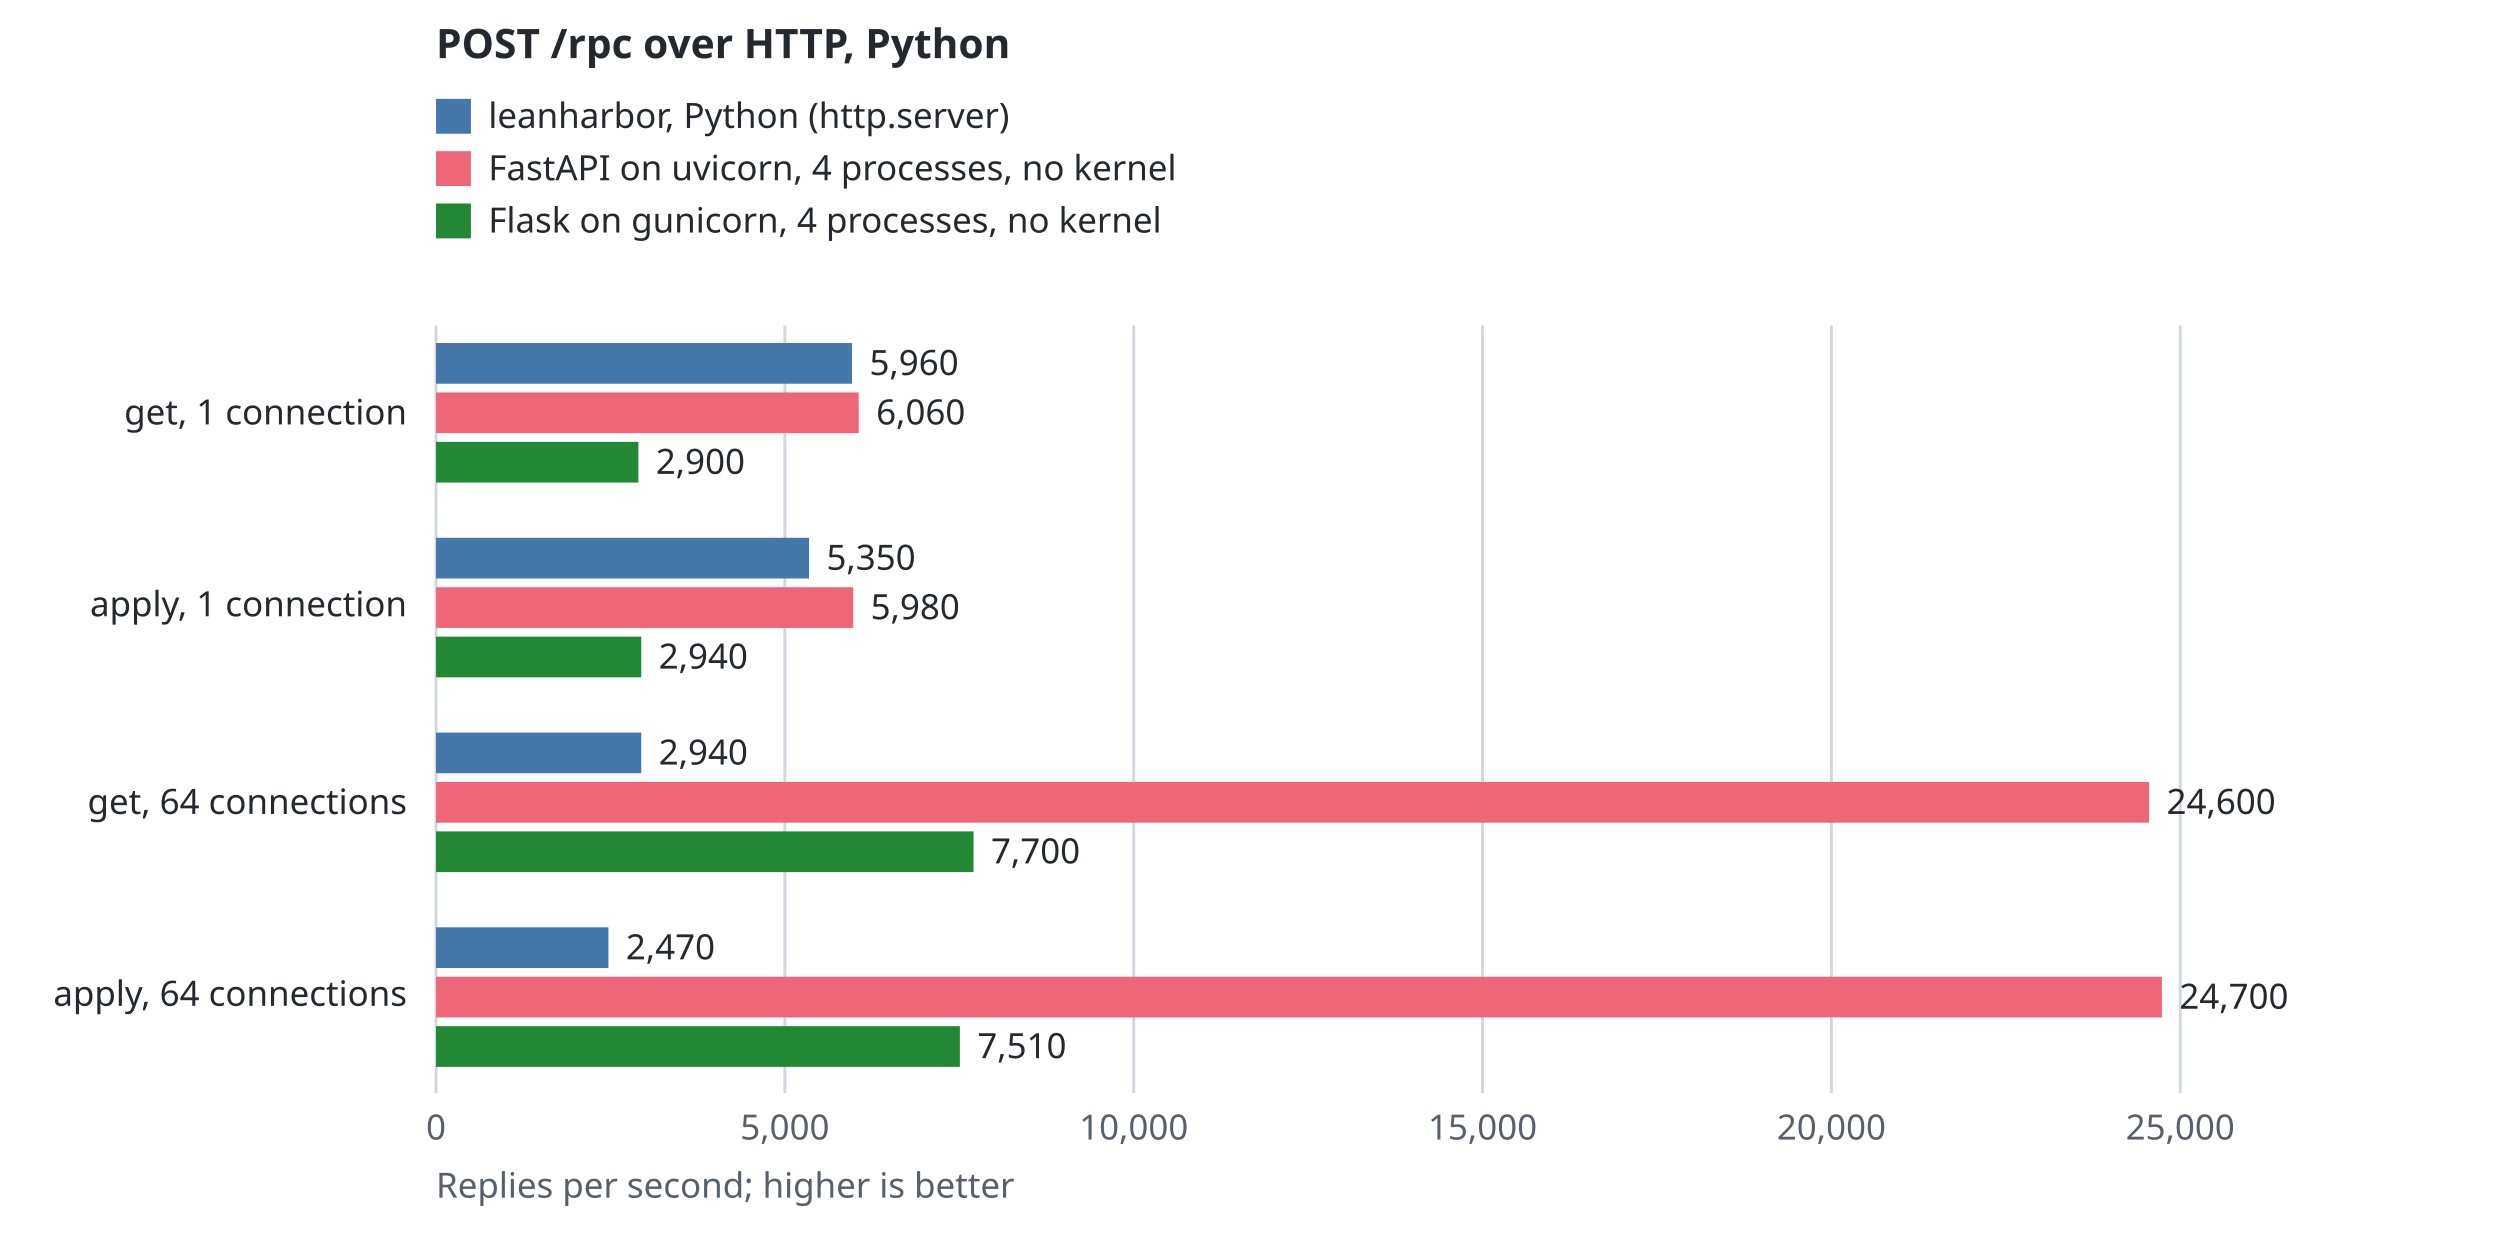
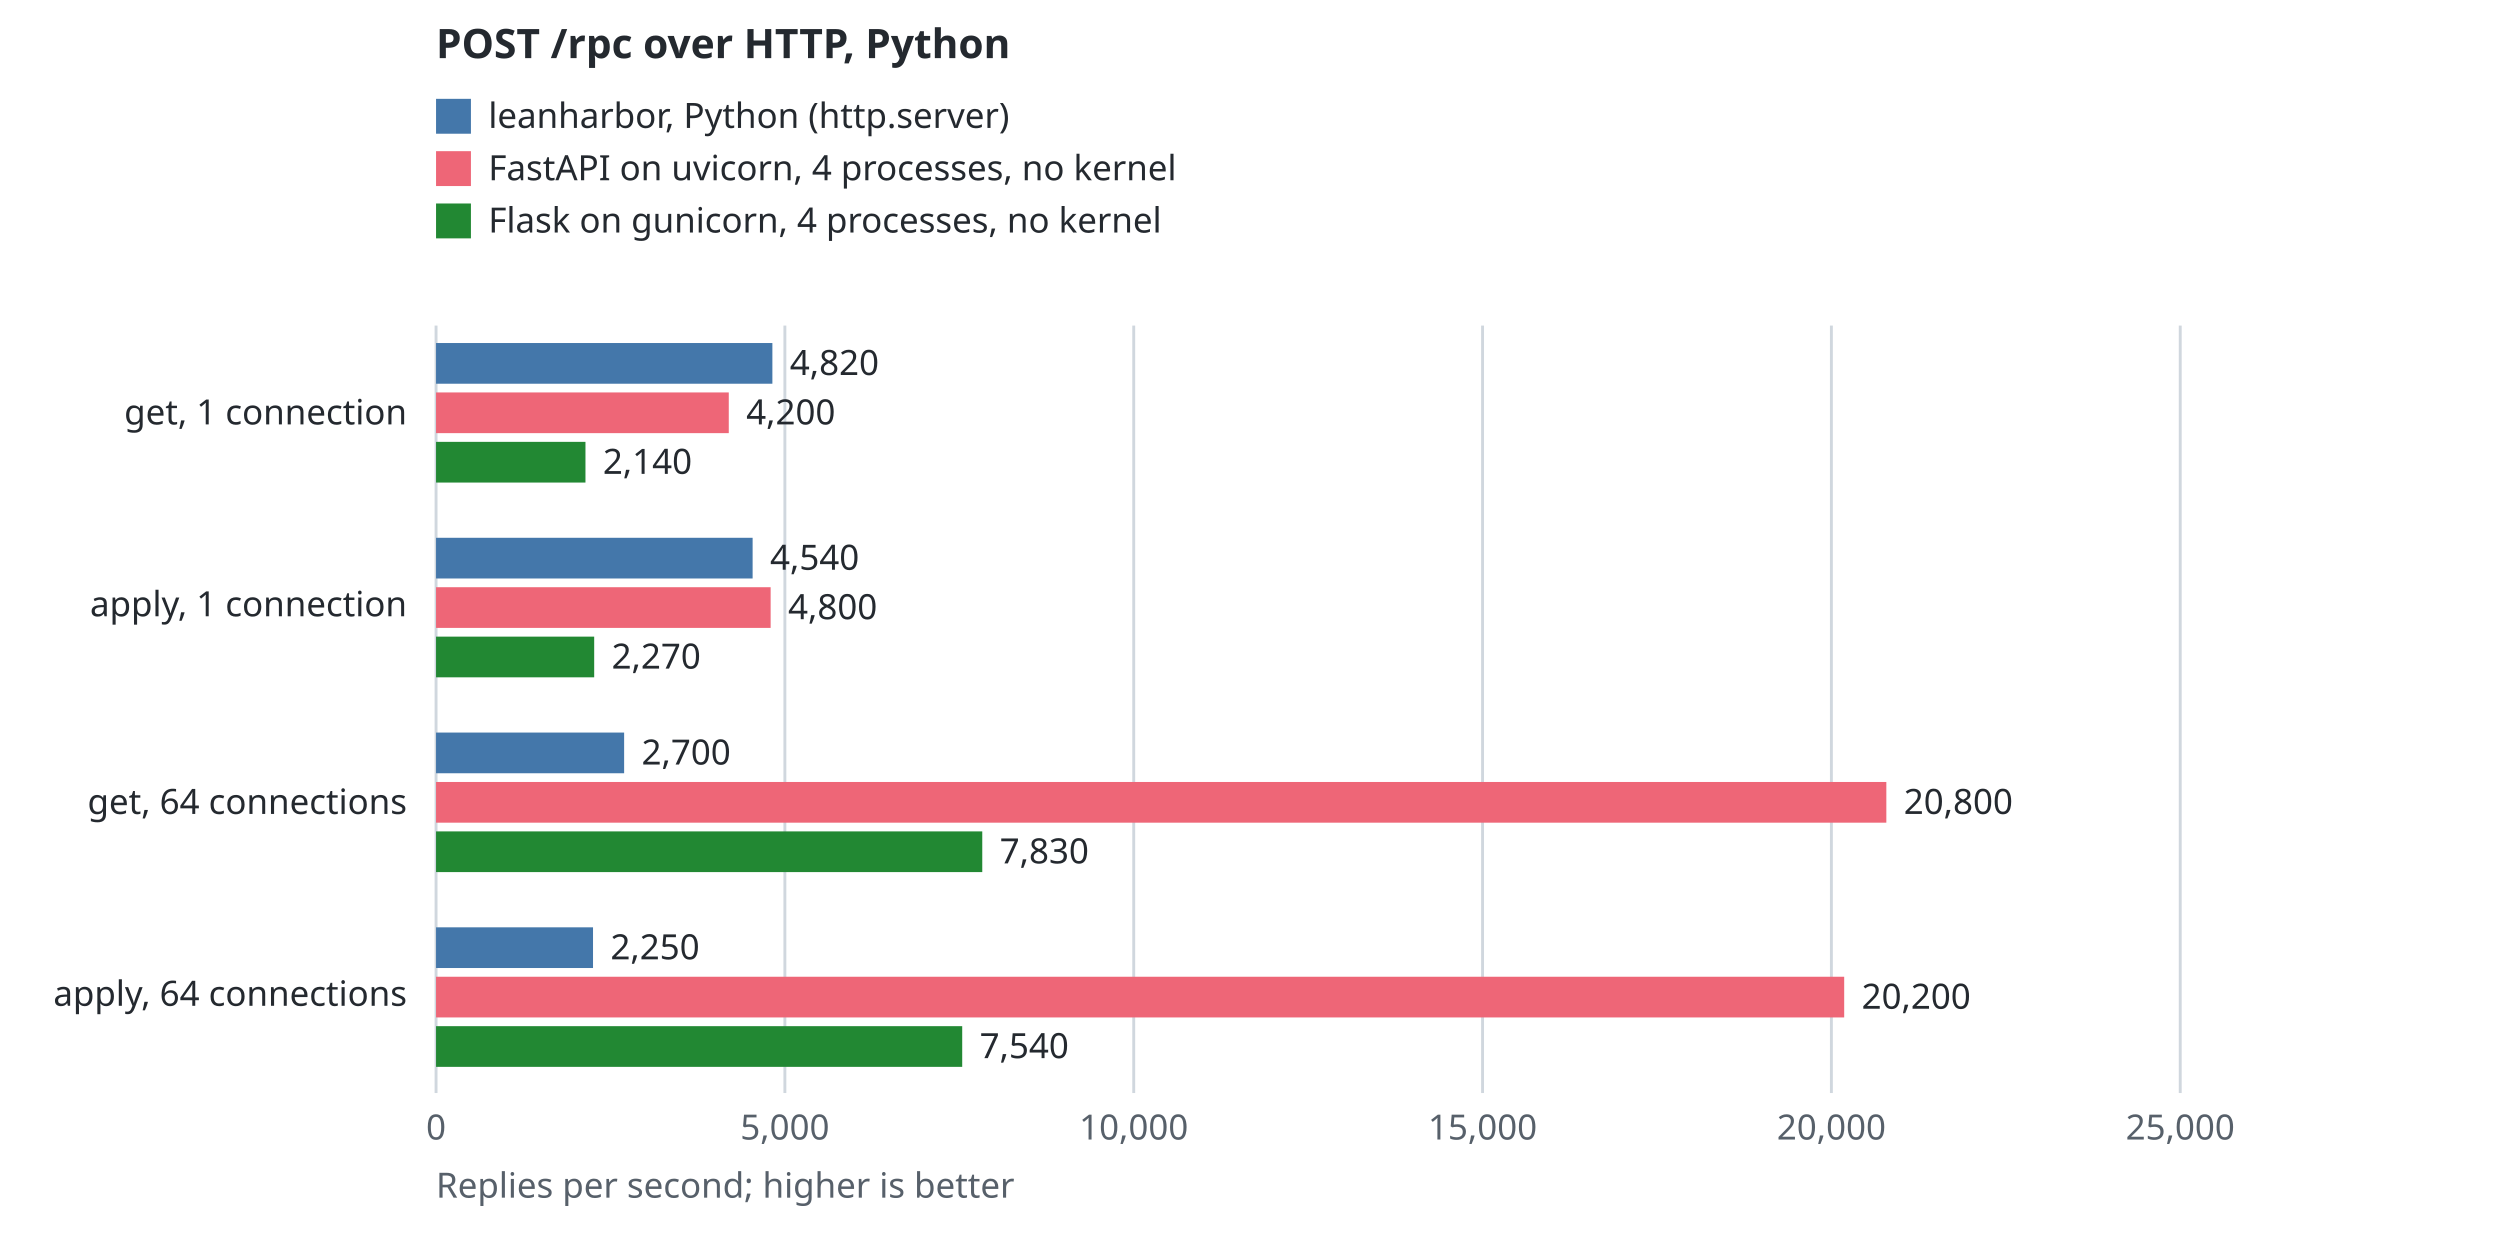
<svg xmlns="http://www.w3.org/2000/svg" viewBox="0 0 860 424" width="860" height="424" role="img">
  <style>text{font-family:system-ui,sans-serif;font-size:12px;fill:#24292f}.title{font-size:14px;font-weight:600}.grid{stroke:#d0d7de}.axis{fill:#57606a}@media(prefers-color-scheme:dark){text{fill:#e6edf3}.grid{stroke:#30363d}.axis{fill:#8b949e}}</style>
  <text class="title" x="150" y="20">POST /rpc over HTTP, Python</text>
  <rect x="150" y="34" width="12" height="12" fill="#4477aa" />
  <text x="168" y="44">leanharbor, Python (http.server)</text>
  <rect x="150" y="52" width="12" height="12" fill="#ee6677" />
  <text x="168" y="62">FastAPI on uvicorn, 4 processes, no kernel</text>
  <rect x="150" y="70" width="12" height="12" fill="#228833" />
  <text x="168" y="80">Flask on gunicorn, 4 processes, no kernel</text>
  <line class="grid" x1="150.0" y1="112" x2="150.0" y2="376" />
  <text class="axis" x="150.0" y="392" text-anchor="middle">0</text>
  <line class="grid" x1="270.0" y1="112" x2="270.0" y2="376" />
  <text class="axis" x="270.0" y="392" text-anchor="middle">5,000</text>
  <line class="grid" x1="390.0" y1="112" x2="390.0" y2="376" />
  <text class="axis" x="390.0" y="392" text-anchor="middle">10,000</text>
  <line class="grid" x1="510.0" y1="112" x2="510.0" y2="376" />
  <text class="axis" x="510.0" y="392" text-anchor="middle">15,000</text>
  <line class="grid" x1="630.0" y1="112" x2="630.0" y2="376" />
  <text class="axis" x="630.0" y="392" text-anchor="middle">20,000</text>
  <line class="grid" x1="750.0" y1="112" x2="750.0" y2="376" />
  <text class="axis" x="750.0" y="392" text-anchor="middle">25,000</text>
  <text class="axis" x="150" y="412">Replies per second; higher is better</text>
-   <rect x="150" y="118" width="143.1" height="14" fill="#4477aa" />
-   <text x="299.1" y="129">5,960</text>
-   <rect x="150" y="135" width="145.4" height="14" fill="#ee6677" />
-   <text x="301.4" y="146">6,060</text>
-   <rect x="150" y="152" width="69.6" height="14" fill="#228833" />
-   <text x="225.6" y="163">2,900</text>
+   <rect x="150" y="118" width="115.7" height="14" fill="#4477aa" />
+   <text x="271.7" y="129">4,820</text>
+   <rect x="150" y="135" width="100.7" height="14" fill="#ee6677" />
+   <text x="256.7" y="146">4,200</text>
+   <rect x="150" y="152" width="51.4" height="14" fill="#228833" />
+   <text x="207.4" y="163">2,140</text>
  <text x="140" y="146" text-anchor="end">get, 1 connection</text>
-   <rect x="150" y="185" width="128.3" height="14" fill="#4477aa" />
-   <text x="284.3" y="196">5,350</text>
-   <rect x="150" y="202" width="143.5" height="14" fill="#ee6677" />
-   <text x="299.5" y="213">5,980</text>
-   <rect x="150" y="219" width="70.6" height="14" fill="#228833" />
-   <text x="226.6" y="230">2,940</text>
+   <rect x="150" y="185" width="108.9" height="14" fill="#4477aa" />
+   <text x="264.9" y="196">4,540</text>
+   <rect x="150" y="202" width="115.1" height="14" fill="#ee6677" />
+   <text x="271.1" y="213">4,800</text>
+   <rect x="150" y="219" width="54.4" height="14" fill="#228833" />
+   <text x="210.4" y="230">2,270</text>
  <text x="140" y="212" text-anchor="end">apply, 1 connection</text>
-   <rect x="150" y="252" width="70.6" height="14" fill="#4477aa" />
-   <text x="226.6" y="263">2,940</text>
-   <rect x="150" y="269" width="589.3" height="14" fill="#ee6677" />
-   <text x="745.3" y="280">24,600</text>
-   <rect x="150" y="286" width="184.9" height="14" fill="#228833" />
-   <text x="340.9" y="297">7,700</text>
+   <rect x="150" y="252" width="64.7" height="14" fill="#4477aa" />
+   <text x="220.7" y="263">2,700</text>
+   <rect x="150" y="269" width="498.9" height="14" fill="#ee6677" />
+   <text x="654.9" y="280">20,800</text>
+   <rect x="150" y="286" width="187.9" height="14" fill="#228833" />
+   <text x="343.9" y="297">7,830</text>
  <text x="140" y="280" text-anchor="end">get, 64 connections</text>
-   <rect x="150" y="319" width="59.3" height="14" fill="#4477aa" />
-   <text x="215.3" y="330">2,470</text>
-   <rect x="150" y="336" width="593.7" height="14" fill="#ee6677" />
-   <text x="749.7" y="347">24,700</text>
-   <rect x="150" y="353" width="180.2" height="14" fill="#228833" />
-   <text x="336.2" y="364">7,510</text>
+   <rect x="150" y="319" width="54.0" height="14" fill="#4477aa" />
+   <text x="210.0" y="330">2,250</text>
+   <rect x="150" y="336" width="484.4" height="14" fill="#ee6677" />
+   <text x="640.4" y="347">20,200</text>
+   <rect x="150" y="353" width="181.0" height="14" fill="#228833" />
+   <text x="337.0" y="364">7,540</text>
  <text x="140" y="346" text-anchor="end">apply, 64 connections</text>
</svg>
